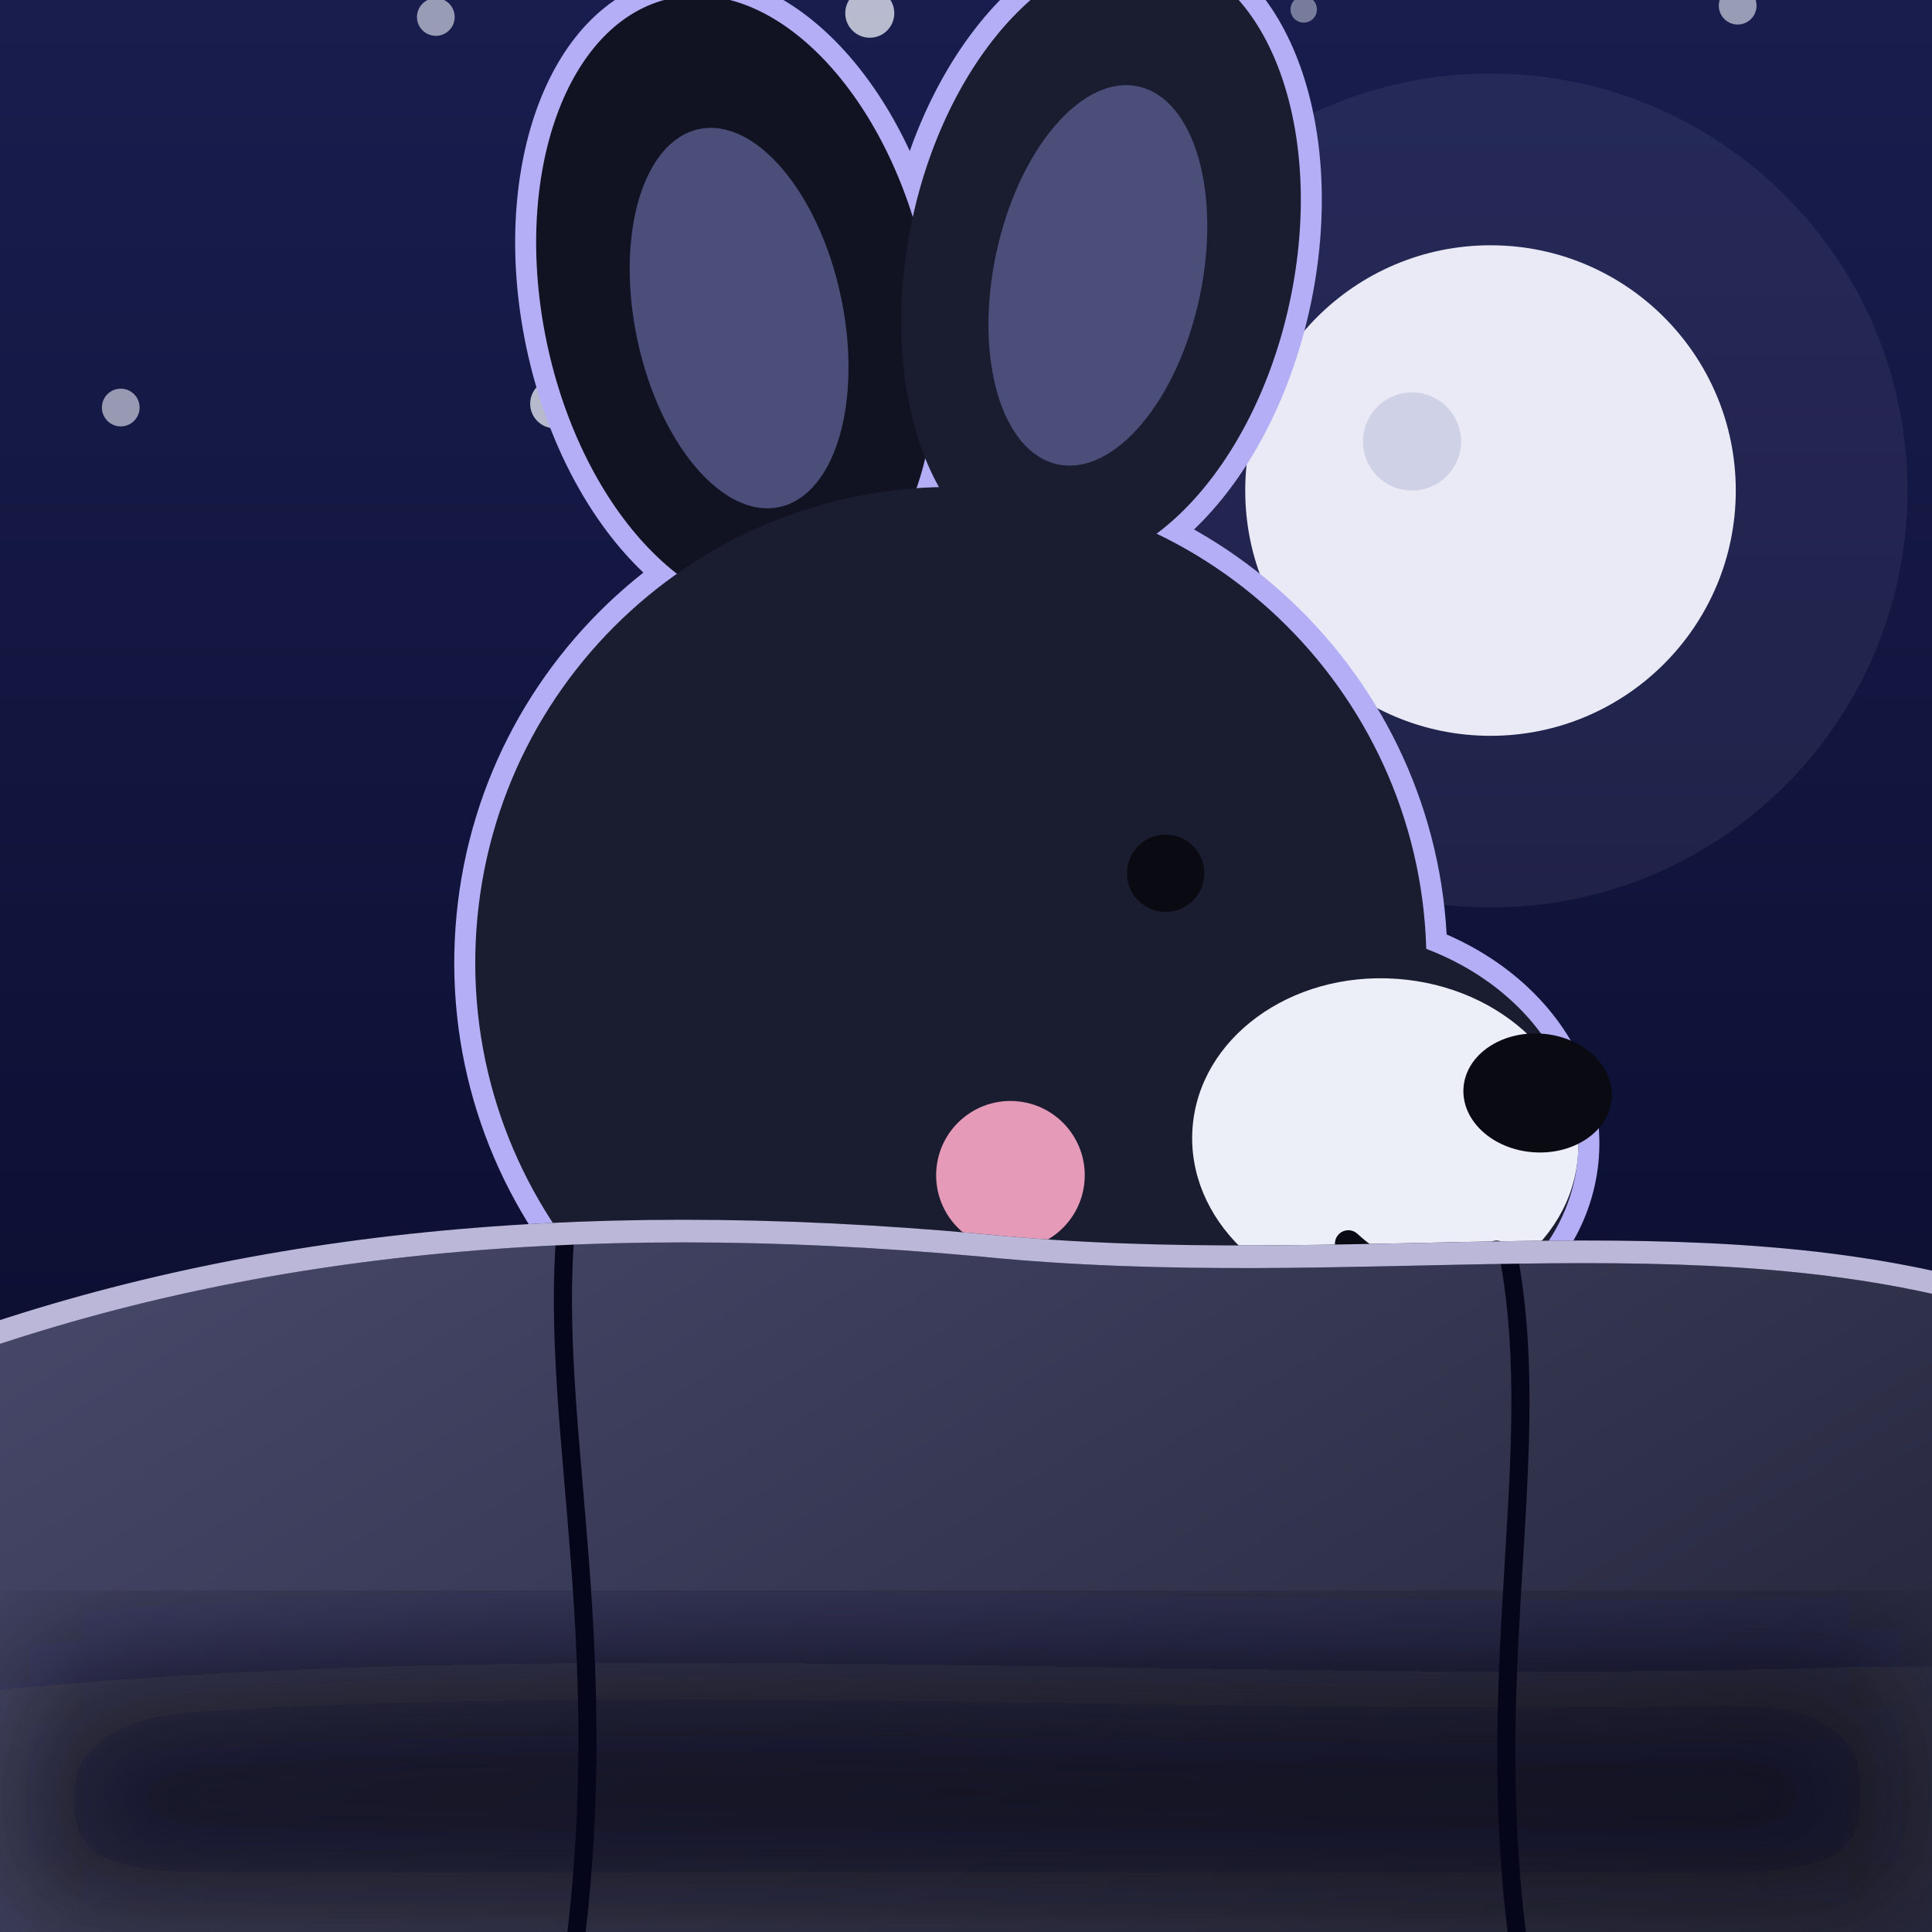
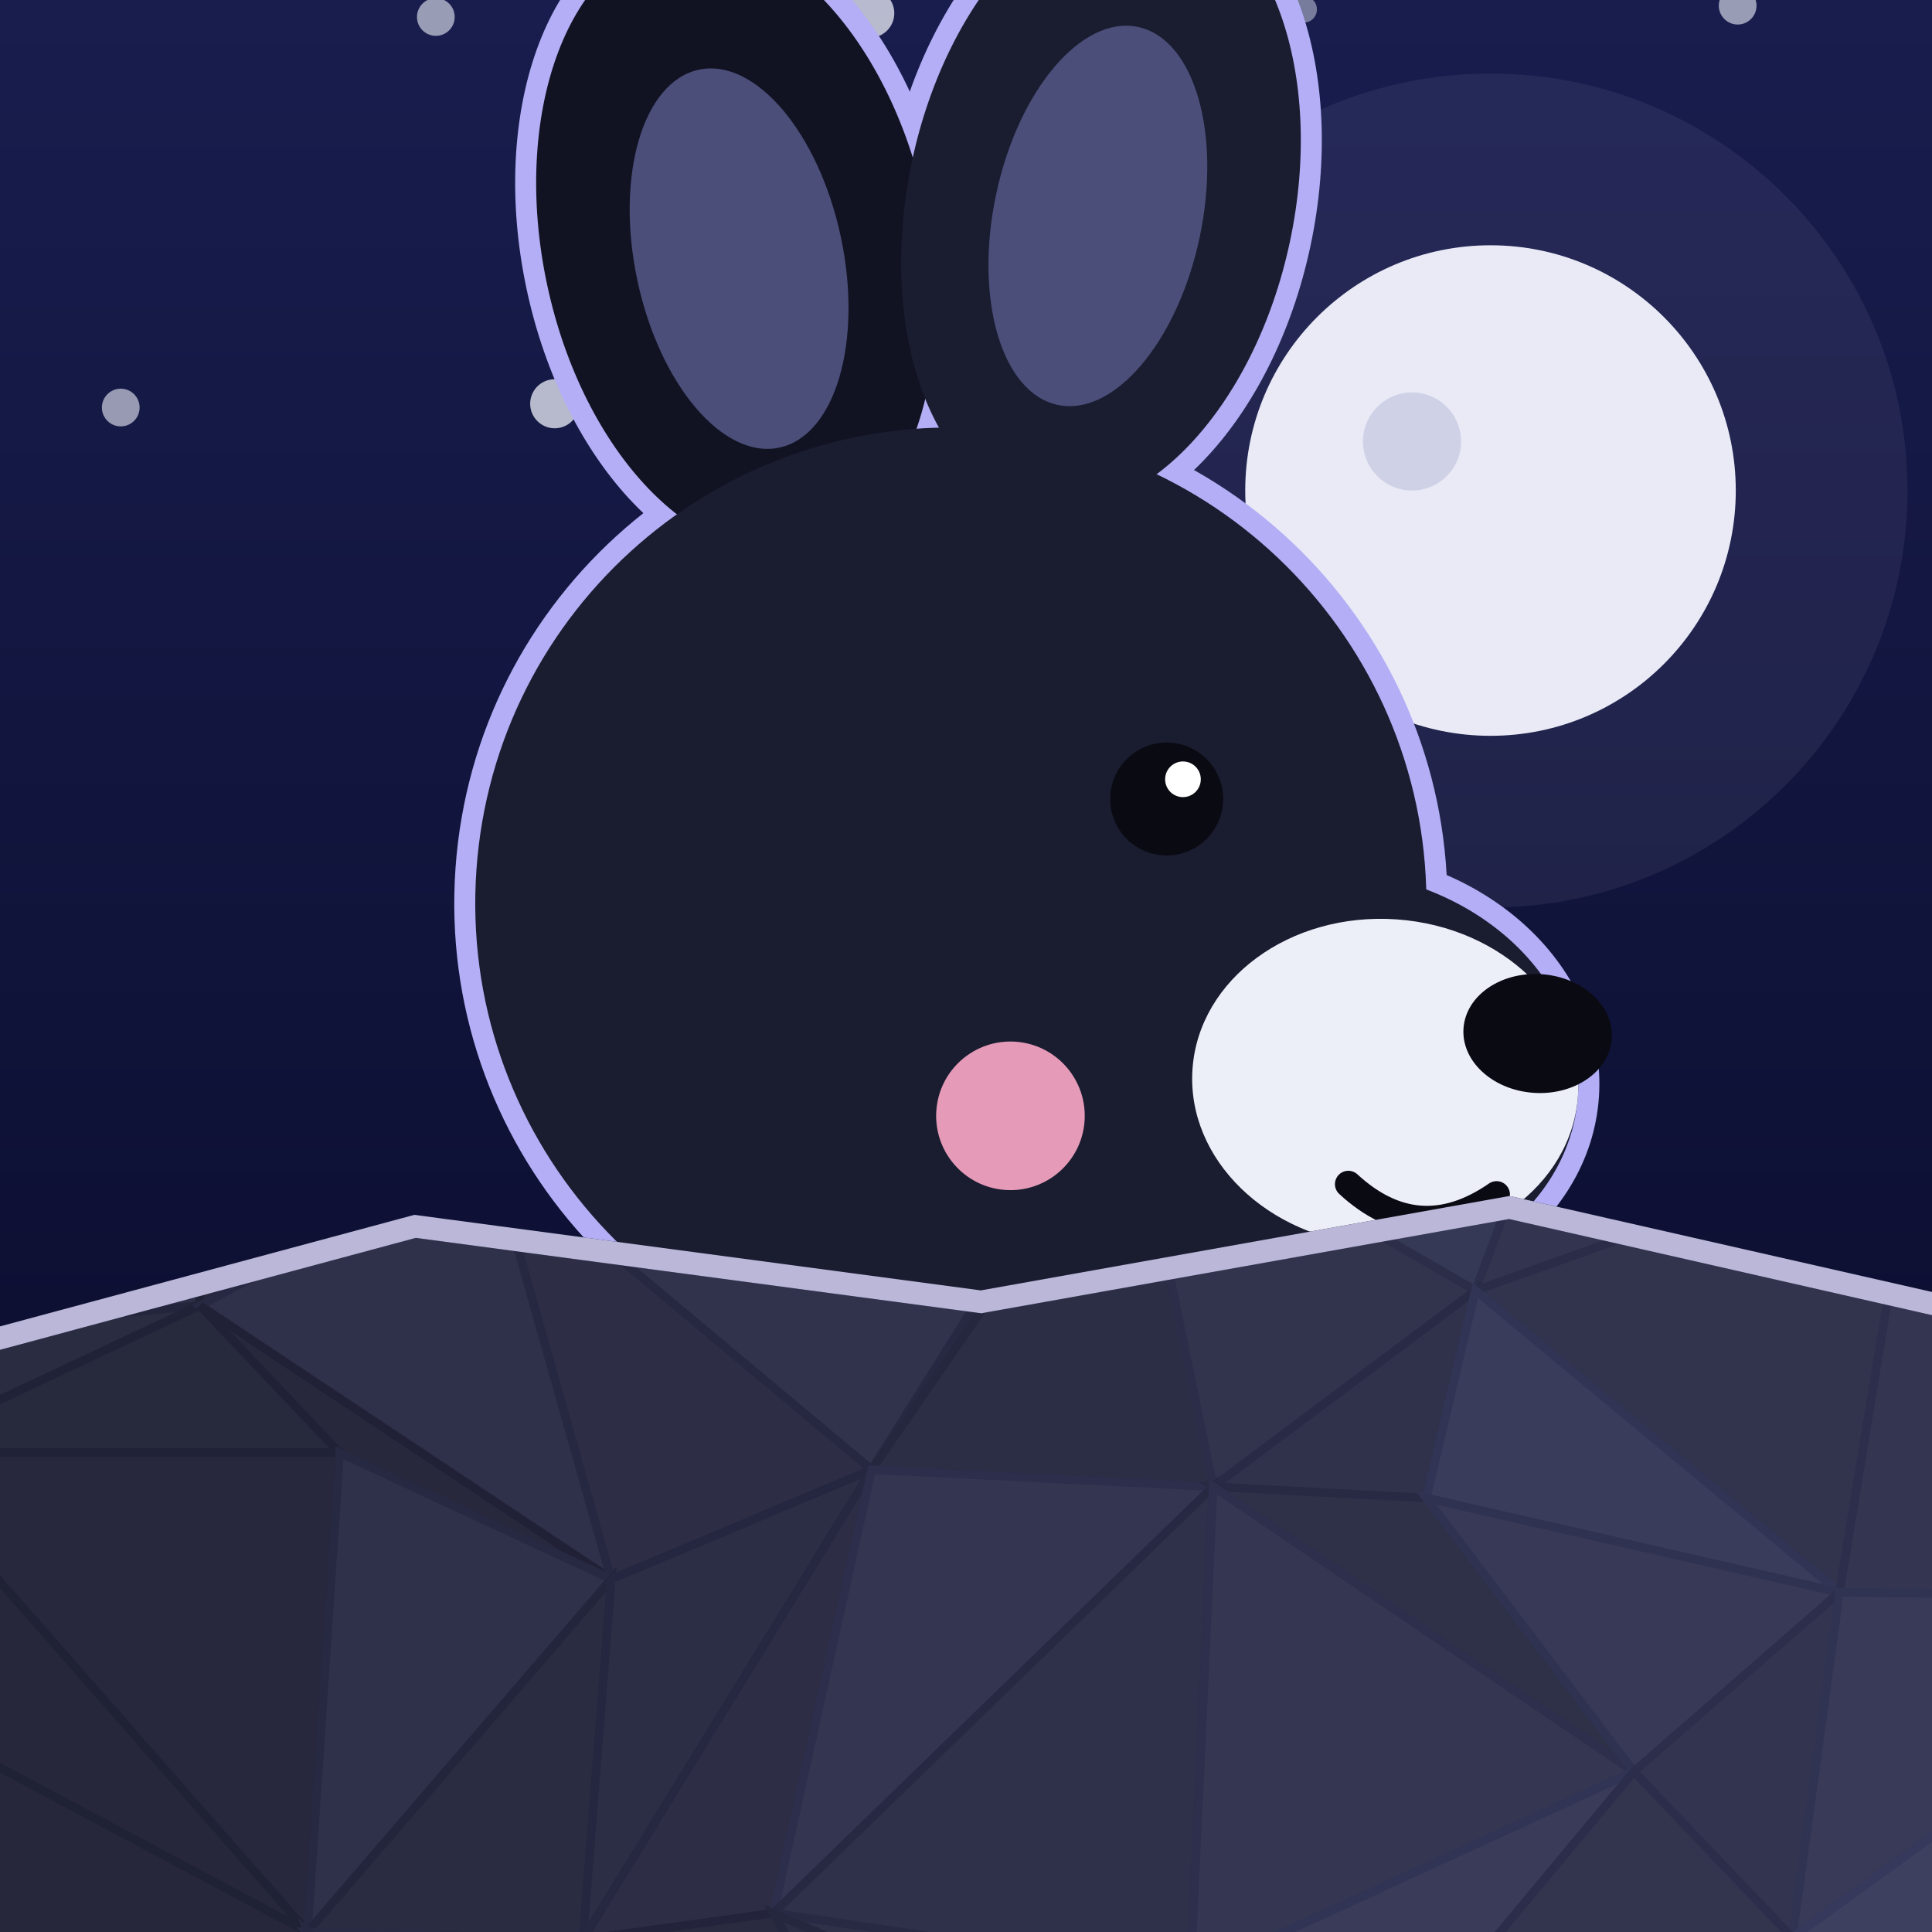
<svg xmlns="http://www.w3.org/2000/svg" viewBox="0 0 1024 1024" width="1024" height="1024" role="img" aria-label="App icon, Peek">
  <defs>
    <clipPath id="ic-peek-1024">
      <rect width="1024" height="1024" rx="0" />
    </clipPath>
    <linearGradient id="ib-peek-1024" x1="0" y1="0" x2="0" y2="1">
      <stop offset="0" stop-color="#181D4E" />
      <stop offset="1" stop-color="#080A26" />
    </linearGradient>
  </defs>
  <g clip-path="url(#ic-peek-1024)">
    <rect width="1024" height="1024" fill="url(#ib-peek-1024)" />
    <circle cx="524" cy="212" r="7" fill="#EEF0FA" opacity="0.45" />
    <circle cx="921" cy="3" r="10" fill="#EEF0FA" opacity="0.6" />
    <circle cx="294" cy="214" r="13" fill="#EEF0FA" opacity="0.75" />
    <circle cx="691" cy="5" r="7" fill="#EEF0FA" opacity="0.45" />
    <circle cx="64" cy="216" r="10" fill="#EEF0FA" opacity="0.6" />
    <circle cx="461" cy="7" r="13" fill="#EEF0FA" opacity="0.75" />
    <circle cx="858" cy="218" r="7" fill="#EEF0FA" opacity="0.45" />
    <circle cx="231" cy="9" r="10" fill="#EEF0FA" opacity="0.6" />
    <circle cx="628" cy="220" r="13" fill="#EEF0FA" opacity="0.75" />
    <circle cx="790" cy="260" r="221" fill="#E9E6FF" opacity=".07" />
    <circle cx="790" cy="260" r="130" fill="#E9EAF6" />
    <circle cx="748.4" cy="234" r="26" fill="#CFD1E6" />
    <svg x="0" y="0" width="1024" height="1024" viewBox="-50 -146 130 130" preserveAspectRatio="xMidYMid slice">
      <g fill="#B3AEF5" stroke="#B3AEF5" stroke-width="2.826" stroke-linejoin="round">
-         <g transform="translate(0 4)">
+         <g transform="translate(0 0)">
          <g data-part="body" transform="translate(0 0) rotate(4)">
            <g data-part="tail" transform="translate(-18 -4) rotate(-6)">
              <g>
-                 <path d="M6 -18 C-16 -18 -38 -4 -50 14 C-56 24 -48 32 -40 26 C-28 18 -14 14 6 14Z" />
+                 <path d="M4 -16 C-18 -14 -40 0 -54 18 C-58 24 -53 30 -47 26 C-32 16 -16 12 4 12Z" />
              </g>
            </g>
            <g data-part="thighFar" transform="translate(-4 -12) rotate(4)">
              <g data-part="shinFar" transform="translate(12 28) rotate(10)">
                <g>
-                   <path d="M-8 0 C-9 6 -8 10 -7 13 A7 7 0 0 0 7 13 C8 10 9 6 8 0 A8 8 0 0 0 -8 0Z" />
-                 </g>
-                 <g data-part="shoeFar" transform="translate(0 16) rotate(-14)">
+                   <path d="M-6 0 L-5 16 A5 5 0 0 0 5 16 L6 0 A6 6 0 0 0 -6 0Z" />
+                 </g>
+                 <g data-part="shoeFar" transform="translate(0 20) rotate(-14)">
                  <g>
                    <g transform="scale(1.2)">
                      <path d="M-6 -12 C-12 -10 -13 4 -9 11 C-2 13 8 10 16 10 C22 10 27 12 30 11 C33 9 31 3 26 0 C20 -4 12 -6 7 -11 C3 -15 -2 -14 -6 -12Z" fill="#0B0C16" />
                    </g>
                  </g>
                </g>
              </g>
              <g>
-                 <path d="M-12 -2 C-14 -16 6 -20 16 -10 C26 0 28 22 16 30 C6 36 -6 30 -10 20 C-13 12 -11 4 -12 -2Z" />
+                 <ellipse cx="6" cy="12" rx="19" ry="22" transform="rotate(-20 6 12)" />
              </g>
            </g>
            <g data-part="armFar" transform="translate(12 -46) rotate(14)">
              <g>
-                 <path d="M-9.5 0 C-11 9 -11 17 -10 25 A10.5 10.5 0 0 0 11 25 C12 17 11.5 9 9.5 0 A9.5 9.5 0 0 0 -9.5 0Z" />
+                 <path d="M-7 0 L-7.5 34 A8.5 8.5 0 0 0 9.5 34 L7 0 A7 7 0 0 0 -7 0Z" />
              </g>
            </g>
            <g>
-               <path d="M-27 2 C-38 -22 -32 -60 -6 -72 C14 -81 36 -66 37 -40 C38 -14 24 7 2 10 C-12 11 -22 8 -27 2Z" />
+               <path d="M-24 0 C-32 -24 -24 -58 2 -64 C24 -68 34 -48 32 -26 C30 -6 20 6 2 8 C-12 9 -20 6 -24 0Z" />
            </g>
            <g data-part="head" transform="translate(8 -56) rotate(0)">
              <g data-part="earFar" transform="translate(-12 -54) rotate(-16)">
                <g>
                  <ellipse cx="0" cy="-20" rx="13" ry="21" />
                </g>
              </g>
              <g>
                <circle cx="0" cy="-30" r="32" />
                <ellipse cx="26" cy="-20" rx="17" ry="14" />
              </g>
              <g data-part="earNear" transform="translate(4 -58) rotate(8)">
                <g>
                  <ellipse cx="0" cy="-20" rx="13" ry="21" />
                </g>
              </g>
            </g>
            <g data-part="thighNear" transform="translate(2 -10) rotate(-6)">
              <g data-part="shinNear" transform="translate(12 28) rotate(18)">
                <g>
-                   <path d="M-8 0 C-9 6 -8 10 -7 13 A7 7 0 0 0 7 13 C8 10 9 6 8 0 A8 8 0 0 0 -8 0Z" />
-                 </g>
-                 <g data-part="shoeNear" transform="translate(0 16) rotate(-12)">
+                   <path d="M-6 0 L-5 16 A5 5 0 0 0 5 16 L6 0 A6 6 0 0 0 -6 0Z" />
+                 </g>
+                 <g data-part="shoeNear" transform="translate(0 20) rotate(-12)">
                  <g>
                    <g transform="scale(1.2)">
                      <path d="M-6 -12 C-12 -10 -13 4 -9 11 C-2 13 8 10 16 10 C22 10 27 12 30 11 C33 9 31 3 26 0 C20 -4 12 -6 7 -11 C3 -15 -2 -14 -6 -12Z" fill="#0B0C16" />
                    </g>
                  </g>
                </g>
              </g>
              <g>
-                 <path d="M-12 -2 C-14 -16 6 -20 16 -10 C26 0 28 22 16 30 C6 36 -6 30 -10 20 C-13 12 -11 4 -12 -2Z" />
+                 <ellipse cx="6" cy="12" rx="19" ry="22" transform="rotate(-20 6 12)" />
              </g>
            </g>
            <g data-part="armNear" transform="translate(18 -44) rotate(-8)">
              <g>
-                 <path d="M-9.5 0 C-11 9 -11 17 -10 25 A10.5 10.5 0 0 0 11 25 C12 17 11.5 9 9.5 0 A9.5 9.5 0 0 0 -9.5 0Z" />
+                 <path d="M-7 0 L-7.5 34 A8.5 8.5 0 0 0 9.5 34 L7 0 A7 7 0 0 0 -7 0Z" />
              </g>
            </g>
          </g>
        </g>
      </g>
-       <g transform="translate(0 4)">
+       <g transform="translate(0 0)">
        <g data-part="body" transform="translate(0 0) rotate(4)">
          <g data-part="tail" transform="translate(-18 -4) rotate(-6)">
            <g fill="#1A1C30">
-               <path d="M6 -18 C-16 -18 -38 -4 -50 14 C-56 24 -48 32 -40 26 C-28 18 -14 14 6 14Z" />
+               <path d="M4 -16 C-18 -14 -40 0 -54 18 C-58 24 -53 30 -47 26 C-32 16 -16 12 4 12Z" />
            </g>
          </g>
          <g data-part="thighFar" transform="translate(-4 -12) rotate(4)">
            <g data-part="shinFar" transform="translate(12 28) rotate(10)">
              <g fill="#111222">
-                 <path d="M-8 0 C-9 6 -8 10 -7 13 A7 7 0 0 0 7 13 C8 10 9 6 8 0 A8 8 0 0 0 -8 0Z" />
-               </g>
-               <g data-part="shoeFar" transform="translate(0 16) rotate(-14)">
+                 <path d="M-6 0 L-5 16 A5 5 0 0 0 5 16 L6 0 A6 6 0 0 0 -6 0Z" />
+               </g>
+               <g data-part="shoeFar" transform="translate(0 20) rotate(-14)">
                <g fill="#1A1C30">
                  <g transform="scale(1.2)">
                    <path d="M-6 -12 C-12 -10 -13 4 -9 11 C-2 13 8 10 16 10 C22 10 27 12 30 11 C33 9 31 3 26 0 C20 -4 12 -6 7 -11 C3 -15 -2 -14 -6 -12Z" fill="#0B0C16" />
                    <g data-detail="">
                      <path d="M-7 -10 L-12 -17 C-12 -20 -8 -21 -6 -19 L-3 -12Z" fill="#A99CF0" />
                      <path d="M-5 -10 C-10 -7 -10 2 -7 6 C0 7 9 5 16 6 C19 4 20 1 19 -2 C14 -4 9 -7 6 -10 C2 -13 -2 -12 -5 -10Z" fill="#A99CF0" />
                      <path d="M3 -11 L6 5" stroke="#ECEEF8" stroke-width="5" stroke-linecap="round" />
                    </g>
                  </g>
                </g>
              </g>
            </g>
            <g fill="#111222">
-               <path d="M-12 -2 C-14 -16 6 -20 16 -10 C26 0 28 22 16 30 C6 36 -6 30 -10 20 C-13 12 -11 4 -12 -2Z" />
+               <ellipse cx="6" cy="12" rx="19" ry="22" transform="rotate(-20 6 12)" />
            </g>
          </g>
          <g data-part="armFar" transform="translate(12 -46) rotate(14)">
            <g fill="#111222">
-               <path d="M-9.5 0 C-11 9 -11 17 -10 25 A10.5 10.5 0 0 0 11 25 C12 17 11.5 9 9.5 0 A9.5 9.5 0 0 0 -9.5 0Z" />
+               <path d="M-7 0 L-7.5 34 A8.5 8.5 0 0 0 9.5 34 L7 0 A7 7 0 0 0 -7 0Z" />
            </g>
          </g>
          <g fill="#1A1C30">
-             <path d="M-27 2 C-38 -22 -32 -60 -6 -72 C14 -81 36 -66 37 -40 C38 -14 24 7 2 10 C-12 11 -22 8 -27 2Z" />
+             <path d="M-24 0 C-32 -24 -24 -58 2 -64 C24 -68 34 -48 32 -26 C30 -6 20 6 2 8 C-12 9 -20 6 -24 0Z" />
          </g>
          <g data-part="head" transform="translate(8 -56) rotate(0)">
            <g data-part="earFar" transform="translate(-12 -54) rotate(-16)">
              <g fill="#111222">
                <ellipse cx="0" cy="-20" rx="13" ry="21" />
                <g data-detail="">
                  <ellipse cx="0" cy="-19" rx="7" ry="13" fill="#4A4E78" />
                </g>
              </g>
            </g>
            <g fill="#1A1C30">
              <circle cx="0" cy="-30" r="32" />
              <ellipse cx="26" cy="-20" rx="17" ry="14" />
              <g data-detail="">
                <ellipse cx="30" cy="-20" rx="13" ry="11" fill="#ECEEF8" />
                <ellipse cx="40" cy="-24" rx="5" ry="4" fill="#0A0A12" />
                <path d="M28 -13 Q33 -9 38 -13" fill="none" stroke="#0A0A12" stroke-width="1.8" stroke-linecap="round" />
-                 <circle data-eye="" cx="14" cy="-37" r="2.6" fill="#0A0A12" />
+                 <circle data-eye="" cx="14" cy="-38" r="3.8" fill="#0A0A12" />
+                 <circle data-glint="" cx="15" cy="-39.4" r="1.2" fill="#fff" />
                <circle data-blush="" cx="5" cy="-16" r="5" fill="#E59AB8" />
              </g>
            </g>
            <g data-part="earNear" transform="translate(4 -58) rotate(8)">
              <g fill="#1A1C30">
                <ellipse cx="0" cy="-20" rx="13" ry="21" />
                <g data-detail="">
                  <ellipse cx="0" cy="-19" rx="7" ry="13" fill="#4A4E78" />
                </g>
              </g>
            </g>
          </g>
          <g data-part="thighNear" transform="translate(2 -10) rotate(-6)">
            <g data-part="shinNear" transform="translate(12 28) rotate(18)">
              <g fill="#1A1C30">
-                 <path d="M-8 0 C-9 6 -8 10 -7 13 A7 7 0 0 0 7 13 C8 10 9 6 8 0 A8 8 0 0 0 -8 0Z" />
-               </g>
-               <g data-part="shoeNear" transform="translate(0 16) rotate(-12)">
+                 <path d="M-6 0 L-5 16 A5 5 0 0 0 5 16 L6 0 A6 6 0 0 0 -6 0Z" />
+               </g>
+               <g data-part="shoeNear" transform="translate(0 20) rotate(-12)">
                <g fill="#1A1C30">
                  <g transform="scale(1.2)">
                    <path d="M-6 -12 C-12 -10 -13 4 -9 11 C-2 13 8 10 16 10 C22 10 27 12 30 11 C33 9 31 3 26 0 C20 -4 12 -6 7 -11 C3 -15 -2 -14 -6 -12Z" fill="#0B0C16" />
                    <g data-detail="">
                      <path d="M-7 -10 L-12 -17 C-12 -20 -8 -21 -6 -19 L-3 -12Z" fill="#A99CF0" />
                      <path d="M-5 -10 C-10 -7 -10 2 -7 6 C0 7 9 5 16 6 C19 4 20 1 19 -2 C14 -4 9 -7 6 -10 C2 -13 -2 -12 -5 -10Z" fill="#A99CF0" />
                      <path d="M3 -11 L6 5" stroke="#ECEEF8" stroke-width="5" stroke-linecap="round" />
                    </g>
                  </g>
                </g>
              </g>
            </g>
            <g fill="#1A1C30">
-               <path d="M-12 -2 C-14 -16 6 -20 16 -10 C26 0 28 22 16 30 C6 36 -6 30 -10 20 C-13 12 -11 4 -12 -2Z" />
+               <ellipse cx="6" cy="12" rx="19" ry="22" transform="rotate(-20 6 12)" />
            </g>
          </g>
          <g data-part="armNear" transform="translate(18 -44) rotate(-8)">
            <g fill="#23263F" stroke="#7471B0" stroke-width="2">
-               <path d="M-9.5 0 C-11 9 -11 17 -10 25 A10.5 10.5 0 0 0 11 25 C12 17 11.5 9 9.5 0 A9.5 9.5 0 0 0 -9.5 0Z" />
+               <path d="M-7 0 L-7.5 34 A8.5 8.5 0 0 0 9.5 34 L7 0 A7 7 0 0 0 -7 0Z" />
            </g>
          </g>
        </g>
      </g>
    </svg>
    <g>
-       <defs>
-         <linearGradient id="r-peek-1024-g" x1="0" y1="0.2" x2="1" y2="0.8">
-           <stop offset="0" stop-color="hsl(238 20% 34.1%)" />
-           <stop offset="1" stop-color="hsl(236 24% 18.0%)" />
-         </linearGradient>
-         <linearGradient id="r-peek-1024-f" x1="1" y1="0" x2="0" y2="1">
-           <stop offset="0" stop-color="hsl(238 22% 24.3%)" />
-           <stop offset="1" stop-color="hsl(236 30% 9.9%)" />
-         </linearGradient>
-         <clipPath id="r-peek-1024">
-           <path d="M-40 1064 L-40 720 C120 660 300 640 520 660 C720 680 900 640 1064 690 L1064 1064Z" />
-         </clipPath>
-         <filter id="r-peek-1024-b" x="-20%" y="-20%" width="140%" height="140%">
-           <feGaussianBlur stdDeviation="44.2" />
-         </filter>
-       </defs>
-       <path d="M-40 1064 L-40 720 C120 660 300 640 520 660 C720 680 900 640 1064 690 L1064 1064Z" fill="url(#r-peek-1024-g)" />
+       <clipPath id="r-peek-1024">
+         <path d="M-40 1064 L-40 720 L220 650 L520 690 L800 640 L1064 700 L1064 1064Z" />
+       </clipPath>
      <g clip-path="url(#r-peek-1024)">
-         <path d="M-40 900 C300 860 700 900 1064 880 L1064 1064 L-40 1064Z" fill="hsl(236 30% 8.1%)" opacity=".85" filter="url(#r-peek-1024-b)" />
-         <path d="M300 650 C290 760 330 880 300 1064" fill="none" stroke="#05061A" stroke-width="9.6" stroke-linecap="round" stroke-linejoin="round" />
-         <path d="M800 668 C820 780 780 900 810 1064" fill="none" stroke="#05061A" stroke-width="9.6" stroke-linecap="round" stroke-linejoin="round" />
+         <path d="M-76,16L145,18L111,127Z" fill="hsl(236 22% 19.4%)" stroke="hsl(236 26% 16.9%)" stroke-width="4.5" />
+         <path d="M-76,16L111,127L-44,178Z" fill="hsl(236 22% 20.4%)" stroke="hsl(236 26% 17.9%)" stroke-width="4.5" />
+         <path d="M145,18L239,8L111,127Z" fill="hsl(236 22% 19.6%)" stroke="hsl(236 26% 17.1%)" stroke-width="4.5" />
+         <path d="M239,8L245,164L111,127Z" fill="hsl(236 22% 20.4%)" stroke="hsl(236 26% 17.9%)" stroke-width="4.5" />
+         <path d="M239,8L451,-101L515,111Z" fill="hsl(236 22% 21.9%)" stroke="hsl(236 26% 19.4%)" stroke-width="4.5" />
+         <path d="M239,8L515,111L245,164Z" fill="hsl(236 22% 19.6%)" stroke="hsl(236 26% 17.1%)" stroke-width="4.5" />
+         <path d="M451,-101L581,26L596,196Z" fill="hsl(236 22% 24.7%)" stroke="hsl(236 26% 22.2%)" stroke-width="4.5" />
+         <path d="M451,-101L596,196L515,111Z" fill="hsl(236 22% 24.7%)" stroke="hsl(236 26% 22.2%)" stroke-width="4.5" />
+         <path d="M581,26L874,-36L759,124Z" fill="hsl(236 22% 26.2%)" stroke="hsl(236 26% 23.7%)" stroke-width="4.5" />
+         <path d="M581,26L759,124L596,196Z" fill="hsl(236 22% 23.9%)" stroke="hsl(236 26% 21.4%)" stroke-width="4.5" />
+         <path d="M874,-36L973,-33L759,124Z" fill="hsl(236 22% 29.9%)" stroke="hsl(236 26% 27.4%)" stroke-width="4.5" />
+         <path d="M973,-33L974,77L759,124Z" fill="hsl(236 22% 29.2%)" stroke="hsl(236 26% 26.7%)" stroke-width="4.5" />
+         <path d="M973,-33L1164,-2L974,77Z" fill="hsl(236 22% 27.6%)" stroke="hsl(236 26% 25.1%)" stroke-width="4.5" />
+         <path d="M1164,-2L1098,147L974,77Z" fill="hsl(236 22% 29.1%)" stroke="hsl(236 26% 26.6%)" stroke-width="4.5" />
+         <path d="M1164,-2L1358,-51L1098,147Z" fill="hsl(236 22% 30.2%)" stroke="hsl(236 26% 27.7%)" stroke-width="4.5" />
+         <path d="M1358,-51L1357,73L1098,147Z" fill="hsl(236 22% 31.0%)" stroke="hsl(236 26% 28.5%)" stroke-width="4.5" />
+         <path d="M-44,178L111,127L-26,358Z" fill="hsl(236 22% 22.2%)" stroke="hsl(236 26% 19.7%)" stroke-width="4.5" />
+         <path d="M111,127L98,312L-26,358Z" fill="hsl(236 22% 19.0%)" stroke="hsl(236 26% 16.5%)" stroke-width="4.5" />
+         <path d="M111,127L245,164L280,275Z" fill="hsl(236 22% 19.9%)" stroke="hsl(236 26% 17.4%)" stroke-width="4.5" />
+         <path d="M111,127L280,275L98,312Z" fill="hsl(236 22% 20.6%)" stroke="hsl(236 26% 18.1%)" stroke-width="4.5" />
+         <path d="M245,164L515,111L472,329Z" fill="hsl(236 22% 21.6%)" stroke="hsl(236 26% 19.1%)" stroke-width="4.5" />
+         <path d="M245,164L472,329L280,275Z" fill="hsl(236 22% 20.3%)" stroke="hsl(236 26% 17.8%)" stroke-width="4.5" />
+         <path d="M515,111L596,196L614,254Z" fill="hsl(236 22% 22.4%)" stroke="hsl(236 26% 19.9%)" stroke-width="4.5" />
+         <path d="M515,111L614,254L472,329Z" fill="hsl(236 22% 23.2%)" stroke="hsl(236 26% 20.7%)" stroke-width="4.5" />
+         <path d="M596,196L759,124L614,254Z" fill="hsl(236 22% 25.5%)" stroke="hsl(236 26% 23.0%)" stroke-width="4.5" />
+         <path d="M759,124L861,317L614,254Z" fill="hsl(236 22% 24.1%)" stroke="hsl(236 26% 21.6%)" stroke-width="4.5" />
+         <path d="M759,124L974,77L964,368Z" fill="hsl(236 22% 30.0%)" stroke="hsl(236 26% 27.5%)" stroke-width="4.5" />
+         <path d="M759,124L964,368L861,317Z" fill="hsl(236 22% 26.7%)" stroke="hsl(236 26% 24.2%)" stroke-width="4.5" />
+         <path d="M974,77L1098,147L964,368Z" fill="hsl(236 22% 30.6%)" stroke="hsl(236 26% 28.1%)" stroke-width="4.5" />
+         <path d="M1098,147L1148,256L964,368Z" fill="hsl(236 22% 28.6%)" stroke="hsl(236 26% 26.1%)" stroke-width="4.5" />
+         <path d="M1098,147L1357,73L1148,256Z" fill="hsl(236 22% 30.1%)" stroke="hsl(236 26% 27.6%)" stroke-width="4.5" />
+         <path d="M1357,73L1287,357L1148,256Z" fill="hsl(236 22% 31.0%)" stroke="hsl(236 26% 28.5%)" stroke-width="4.5" />
+         <path d="M-26,358L98,312L-28,469Z" fill="hsl(236 22% 19.1%)" stroke="hsl(236 26% 16.6%)" stroke-width="4.5" />
+         <path d="M98,312L86,461L-28,469Z" fill="hsl(236 22% 20.5%)" stroke="hsl(236 26% 18.0%)" stroke-width="4.5" />
+         <path d="M98,312L280,275L256,402Z" fill="hsl(236 22% 24.3%)" stroke="hsl(236 26% 21.8%)" stroke-width="4.5" />
+         <path d="M98,312L256,402L86,461Z" fill="hsl(236 22% 21.6%)" stroke="hsl(236 26% 19.1%)" stroke-width="4.5" />
+         <path d="M280,275L472,329L256,402Z" fill="hsl(236 22% 19.6%)" stroke="hsl(236 26% 17.1%)" stroke-width="4.5" />
+         <path d="M472,329L496,505L256,402Z" fill="hsl(236 22% 21.3%)" stroke="hsl(236 26% 18.8%)" stroke-width="4.5" />
+         <path d="M472,329L614,254L592,476Z" fill="hsl(236 22% 24.9%)" stroke="hsl(236 26% 22.4%)" stroke-width="4.5" />
+         <path d="M472,329L592,476L496,505Z" fill="hsl(236 22% 26.0%)" stroke="hsl(236 26% 23.5%)" stroke-width="4.5" />
+         <path d="M614,254L861,317L843,522Z" fill="hsl(236 22% 27.7%)" stroke="hsl(236 26% 25.2%)" stroke-width="4.5" />
+         <path d="M614,254L843,522L592,476Z" fill="hsl(236 22% 23.5%)" stroke="hsl(236 26% 21.0%)" stroke-width="4.5" />
+         <path d="M861,317L964,368L963,457Z" fill="hsl(236 22% 26.0%)" stroke="hsl(236 26% 23.5%)" stroke-width="4.5" />
+         <path d="M861,317L963,457L843,522Z" fill="hsl(236 22% 24.6%)" stroke="hsl(236 26% 22.1%)" stroke-width="4.5" />
+         <path d="M964,368L1148,256L1169,515Z" fill="hsl(236 22% 29.4%)" stroke="hsl(236 26% 26.9%)" stroke-width="4.5" />
+         <path d="M964,368L1169,515L963,457Z" fill="hsl(236 22% 27.8%)" stroke="hsl(236 26% 25.3%)" stroke-width="4.5" />
+         <path d="M1148,256L1287,357L1320,468Z" fill="hsl(236 22% 31.0%)" stroke="hsl(236 26% 28.5%)" stroke-width="4.5" />
+         <path d="M1148,256L1320,468L1169,515Z" fill="hsl(236 22% 30.5%)" stroke="hsl(236 26% 28.0%)" stroke-width="4.5" />
+         <path d="M-28,469L86,461L-1,702Z" fill="hsl(236 22% 19.2%)" stroke="hsl(236 26% 16.7%)" stroke-width="4.5" />
+         <path d="M86,461L106,692L-1,702Z" fill="hsl(236 22% 22.1%)" stroke="hsl(236 26% 19.6%)" stroke-width="4.5" />
+         <path d="M86,461L256,402L260,610Z" fill="hsl(236 22% 23.0%)" stroke="hsl(236 26% 20.5%)" stroke-width="4.5" />
+         <path d="M86,461L260,610L106,692Z" fill="hsl(236 22% 19.6%)" stroke="hsl(236 26% 17.1%)" stroke-width="4.5" />
+         <path d="M256,402L496,505L531,669Z" fill="hsl(236 22% 20.3%)" stroke="hsl(236 26% 17.8%)" stroke-width="4.5" />
+         <path d="M256,402L531,669L260,610Z" fill="hsl(236 22% 25.5%)" stroke="hsl(236 26% 23.0%)" stroke-width="4.5" />
+         <path d="M496,505L592,476L531,669Z" fill="hsl(236 22% 24.4%)" stroke="hsl(236 26% 21.9%)" stroke-width="4.5" />
+         <path d="M592,476L600,579L531,669Z" fill="hsl(236 22% 26.8%)" stroke="hsl(236 26% 24.3%)" stroke-width="4.5" />
+         <path d="M592,476L843,522L600,579Z" fill="hsl(236 22% 26.4%)" stroke="hsl(236 26% 23.9%)" stroke-width="4.5" />
+         <path d="M843,522L782,684L600,579Z" fill="hsl(236 22% 27.4%)" stroke="hsl(236 26% 24.9%)" stroke-width="4.5" />
+         <path d="M843,522L963,457L1015,601Z" fill="hsl(236 22% 27.7%)" stroke="hsl(236 26% 25.2%)" stroke-width="4.5" />
+         <path d="M843,522L1015,601L782,684Z" fill="hsl(236 22% 25.8%)" stroke="hsl(236 26% 23.3%)" stroke-width="4.5" />
+         <path d="M963,457L1169,515L1015,601Z" fill="hsl(236 22% 28.0%)" stroke="hsl(236 26% 25.5%)" stroke-width="4.5" />
+         <path d="M1169,515L1151,675L1015,601Z" fill="hsl(236 22% 28.6%)" stroke="hsl(236 26% 26.1%)" stroke-width="4.5" />
+         <path d="M1169,515L1320,468L1309,617Z" fill="hsl(236 22% 31.0%)" stroke="hsl(236 26% 28.5%)" stroke-width="4.5" />
+         <path d="M1169,515L1309,617L1151,675Z" fill="hsl(236 22% 29.6%)" stroke="hsl(236 26% 27.1%)" stroke-width="4.5" />
+         <path d="M-1,702L106,692L-60,770Z" fill="hsl(236 22% 21.1%)" stroke="hsl(236 26% 18.6%)" stroke-width="4.5" />
+         <path d="M106,692L180,770L-60,770Z" fill="hsl(236 22% 19.7%)" stroke="hsl(236 26% 17.2%)" stroke-width="4.5" />
+         <path d="M106,692L260,610L324,837Z" fill="hsl(236 22% 23.4%)" stroke="hsl(236 26% 20.9%)" stroke-width="4.5" />
+         <path d="M106,692L324,837L180,770Z" fill="hsl(236 22% 19.4%)" stroke="hsl(236 26% 16.9%)" stroke-width="4.5" />
+         <path d="M260,610L531,669L462,779Z" fill="hsl(236 22% 24.8%)" stroke="hsl(236 26% 22.3%)" stroke-width="4.5" />
+         <path d="M260,610L462,779L324,837Z" fill="hsl(236 22% 22.4%)" stroke="hsl(236 26% 19.9%)" stroke-width="4.5" />
+         <path d="M531,669L600,579L462,779Z" fill="hsl(236 22% 23.2%)" stroke="hsl(236 26% 20.7%)" stroke-width="4.5" />
+         <path d="M600,579L643,788L462,779Z" fill="hsl(236 22% 22.1%)" stroke="hsl(236 26% 19.6%)" stroke-width="4.5" />
+         <path d="M600,579L782,684L643,788Z" fill="hsl(236 22% 25.1%)" stroke="hsl(236 26% 22.6%)" stroke-width="4.5" />
+         <path d="M782,684L756,794L643,788Z" fill="hsl(236 22% 24.3%)" stroke="hsl(236 26% 21.8%)" stroke-width="4.5" />
+         <path d="M782,684L1015,601L975,844Z" fill="hsl(236 22% 25.0%)" stroke="hsl(236 26% 22.5%)" stroke-width="4.5" />
+         <path d="M782,684L975,844L756,794Z" fill="hsl(236 22% 28.9%)" stroke="hsl(236 26% 26.4%)" stroke-width="4.5" />
+         <path d="M1015,601L1151,675L1199,847Z" fill="hsl(236 22% 30.6%)" stroke="hsl(236 26% 28.1%)" stroke-width="4.5" />
+         <path d="M1015,601L1199,847L975,844Z" fill="hsl(236 22% 26.0%)" stroke="hsl(236 26% 23.5%)" stroke-width="4.5" />
+         <path d="M1151,675L1309,617L1283,835Z" fill="hsl(236 22% 31.0%)" stroke="hsl(236 26% 28.5%)" stroke-width="4.5" />
+         <path d="M1151,675L1283,835L1199,847Z" fill="hsl(236 22% 28.2%)" stroke="hsl(236 26% 25.7%)" stroke-width="4.5" />
+         <path d="M-60,770L180,770L163,1024Z" fill="hsl(236 22% 19.6%)" stroke="hsl(236 26% 17.1%)" stroke-width="4.5" />
+         <path d="M-60,770L163,1024L-28,922Z" fill="hsl(236 22% 19.0%)" stroke="hsl(236 26% 16.5%)" stroke-width="4.5" />
+         <path d="M180,770L324,837L163,1024Z" fill="hsl(236 22% 23.4%)" stroke="hsl(236 26% 20.9%)" stroke-width="4.5" />
+         <path d="M324,837L309,1028L163,1024Z" fill="hsl(236 22% 21.1%)" stroke="hsl(236 26% 18.6%)" stroke-width="4.5" />
+         <path d="M324,837L462,779L309,1028Z" fill="hsl(236 22% 22.3%)" stroke="hsl(236 26% 19.8%)" stroke-width="4.5" />
+         <path d="M462,779L410,1014L309,1028Z" fill="hsl(236 22% 22.4%)" stroke="hsl(236 26% 19.9%)" stroke-width="4.5" />
+         <path d="M462,779L643,788L410,1014Z" fill="hsl(236 22% 26.0%)" stroke="hsl(236 26% 23.5%)" stroke-width="4.5" />
+         <path d="M643,788L631,1047L410,1014Z" fill="hsl(236 22% 23.4%)" stroke="hsl(236 26% 20.9%)" stroke-width="4.5" />
+         <path d="M643,788L756,794L866,939Z" fill="hsl(236 22% 23.6%)" stroke="hsl(236 26% 21.1%)" stroke-width="4.5" />
+         <path d="M643,788L866,939L631,1047Z" fill="hsl(236 22% 26.2%)" stroke="hsl(236 26% 23.7%)" stroke-width="4.5" />
+         <path d="M756,794L975,844L866,939Z" fill="hsl(236 22% 27.7%)" stroke="hsl(236 26% 25.2%)" stroke-width="4.5" />
+         <path d="M975,844L950,1027L866,939Z" fill="hsl(236 22% 25.8%)" stroke="hsl(236 26% 23.3%)" stroke-width="4.5" />
+         <path d="M975,844L1199,847L950,1027Z" fill="hsl(236 22% 28.3%)" stroke="hsl(236 26% 25.8%)" stroke-width="4.5" />
+         <path d="M1199,847L1192,1046L950,1027Z" fill="hsl(236 22% 31.0%)" stroke="hsl(236 26% 28.5%)" stroke-width="4.5" />
+         <path d="M1199,847L1283,835L1381,916Z" fill="hsl(236 22% 29.5%)" stroke="hsl(236 26% 27.0%)" stroke-width="4.5" />
+         <path d="M1199,847L1381,916L1192,1046Z" fill="hsl(236 22% 30.1%)" stroke="hsl(236 26% 27.6%)" stroke-width="4.5" />
+         <path d="M-28,922L163,1024L12,1114Z" fill="hsl(236 22% 19.0%)" stroke="hsl(236 26% 16.5%)" stroke-width="4.5" />
+         <path d="M163,1024L195,1115L12,1114Z" fill="hsl(236 22% 21.8%)" stroke="hsl(236 26% 19.3%)" stroke-width="4.5" />
+         <path d="M163,1024L309,1028L358,1195Z" fill="hsl(236 22% 24.1%)" stroke="hsl(236 26% 21.6%)" stroke-width="4.5" />
+         <path d="M163,1024L358,1195L195,1115Z" fill="hsl(236 22% 23.3%)" stroke="hsl(236 26% 20.8%)" stroke-width="4.5" />
+         <path d="M309,1028L410,1014L490,1158Z" fill="hsl(236 22% 20.9%)" stroke="hsl(236 26% 18.4%)" stroke-width="4.5" />
+         <path d="M309,1028L490,1158L358,1195Z" fill="hsl(236 22% 24.1%)" stroke="hsl(236 26% 21.6%)" stroke-width="4.5" />
+         <path d="M410,1014L631,1047L623,1107Z" fill="hsl(236 22% 23.6%)" stroke="hsl(236 26% 21.1%)" stroke-width="4.5" />
+         <path d="M410,1014L623,1107L490,1158Z" fill="hsl(236 22% 22.2%)" stroke="hsl(236 26% 19.7%)" stroke-width="4.5" />
+         <path d="M631,1047L866,939L746,1083Z" fill="hsl(236 22% 28.7%)" stroke="hsl(236 26% 26.2%)" stroke-width="4.5" />
+         <path d="M631,1047L746,1083L623,1107Z" fill="hsl(236 22% 23.4%)" stroke="hsl(236 26% 20.9%)" stroke-width="4.5" />
+         <path d="M866,939L950,1027L746,1083Z" fill="hsl(236 22% 25.5%)" stroke="hsl(236 26% 23.0%)" stroke-width="4.5" />
+         <path d="M950,1027L930,1186L746,1083Z" fill="hsl(236 22% 26.6%)" stroke="hsl(236 26% 24.1%)" stroke-width="4.5" />
+         <path d="M950,1027L1192,1046L930,1186Z" fill="hsl(236 22% 27.4%)" stroke="hsl(236 26% 24.9%)" stroke-width="4.5" />
+         <path d="M1192,1046L1094,1132L930,1186Z" fill="hsl(236 22% 27.4%)" stroke="hsl(236 26% 24.9%)" stroke-width="4.5" />
+         <path d="M1192,1046L1381,916L1319,1217Z" fill="hsl(236 22% 28.0%)" stroke="hsl(236 26% 25.5%)" stroke-width="4.5" />
+         <path d="M1192,1046L1319,1217L1094,1132Z" fill="hsl(236 22% 28.8%)" stroke="hsl(236 26% 26.3%)" stroke-width="4.5" />
+         <path d="M12,1114L195,1115L131,1307Z" fill="hsl(236 22% 20.4%)" stroke="hsl(236 26% 17.9%)" stroke-width="4.5" />
+         <path d="M12,1114L131,1307L-82,1327Z" fill="hsl(236 22% 19.1%)" stroke="hsl(236 26% 16.6%)" stroke-width="4.5" />
+         <path d="M195,1115L358,1195L305,1260Z" fill="hsl(236 22% 23.8%)" stroke="hsl(236 26% 21.3%)" stroke-width="4.5" />
+         <path d="M195,1115L305,1260L131,1307Z" fill="hsl(236 22% 19.5%)" stroke="hsl(236 26% 17.0%)" stroke-width="4.5" />
+         <path d="M358,1195L490,1158L494,1284Z" fill="hsl(236 22% 24.8%)" stroke="hsl(236 26% 22.3%)" stroke-width="4.5" />
+         <path d="M358,1195L494,1284L305,1260Z" fill="hsl(236 22% 23.1%)" stroke="hsl(236 26% 20.6%)" stroke-width="4.5" />
+         <path d="M490,1158L623,1107L494,1284Z" fill="hsl(236 22% 22.0%)" stroke="hsl(236 26% 19.5%)" stroke-width="4.5" />
+         <path d="M623,1107L632,1276L494,1284Z" fill="hsl(236 22% 27.2%)" stroke="hsl(236 26% 24.7%)" stroke-width="4.5" />
+         <path d="M623,1107L746,1083L844,1354Z" fill="hsl(236 22% 23.8%)" stroke="hsl(236 26% 21.3%)" stroke-width="4.5" />
+         <path d="M623,1107L844,1354L632,1276Z" fill="hsl(236 22% 25.2%)" stroke="hsl(236 26% 22.7%)" stroke-width="4.5" />
+         <path d="M746,1083L930,1186L844,1354Z" fill="hsl(236 22% 29.0%)" stroke="hsl(236 26% 26.5%)" stroke-width="4.5" />
+         <path d="M930,1186L971,1268L844,1354Z" fill="hsl(236 22% 29.5%)" stroke="hsl(236 26% 27.0%)" stroke-width="4.5" />
+         <path d="M930,1186L1094,1132L971,1268Z" fill="hsl(236 22% 26.8%)" stroke="hsl(236 26% 24.3%)" stroke-width="4.5" />
+         <path d="M1094,1132L1206,1264L971,1268Z" fill="hsl(236 22% 27.8%)" stroke="hsl(236 26% 25.3%)" stroke-width="4.5" />
+         <path d="M1094,1132L1319,1217L1332,1273Z" fill="hsl(236 22% 29.0%)" stroke="hsl(236 26% 26.5%)" stroke-width="4.5" />
+         <path d="M1094,1132L1332,1273L1206,1264Z" fill="hsl(236 22% 29.0%)" stroke="hsl(236 26% 26.5%)" stroke-width="4.5" />
      </g>
-       <path d="M-40 1064 L-40 720 C120 660 300 640 520 660 C720 680 900 640 1064 690 L1064 1064Z" fill="none" stroke="#04051A" stroke-width="12" stroke-linejoin="round" />
-       <path d="M-40 720 C120 660 300 640 520 660 C720 680 900 640 1064 690" fill="none" stroke="#D9D6FA" stroke-width="12" stroke-linecap="round" opacity=".85" />
+       <path d="M-40 1064 L-40 720 L220 650 L520 690 L800 640 L1064 700 L1064 1064Z" fill="none" stroke="#04051A" stroke-width="12" stroke-linejoin="round" />
+       <path d="M-40 720 L220 650 L520 690 L800 640 L1064 700" fill="none" stroke="#D9D6FA" stroke-width="12" stroke-linecap="round" opacity=".85" />
    </g>
  </g>
</svg>
